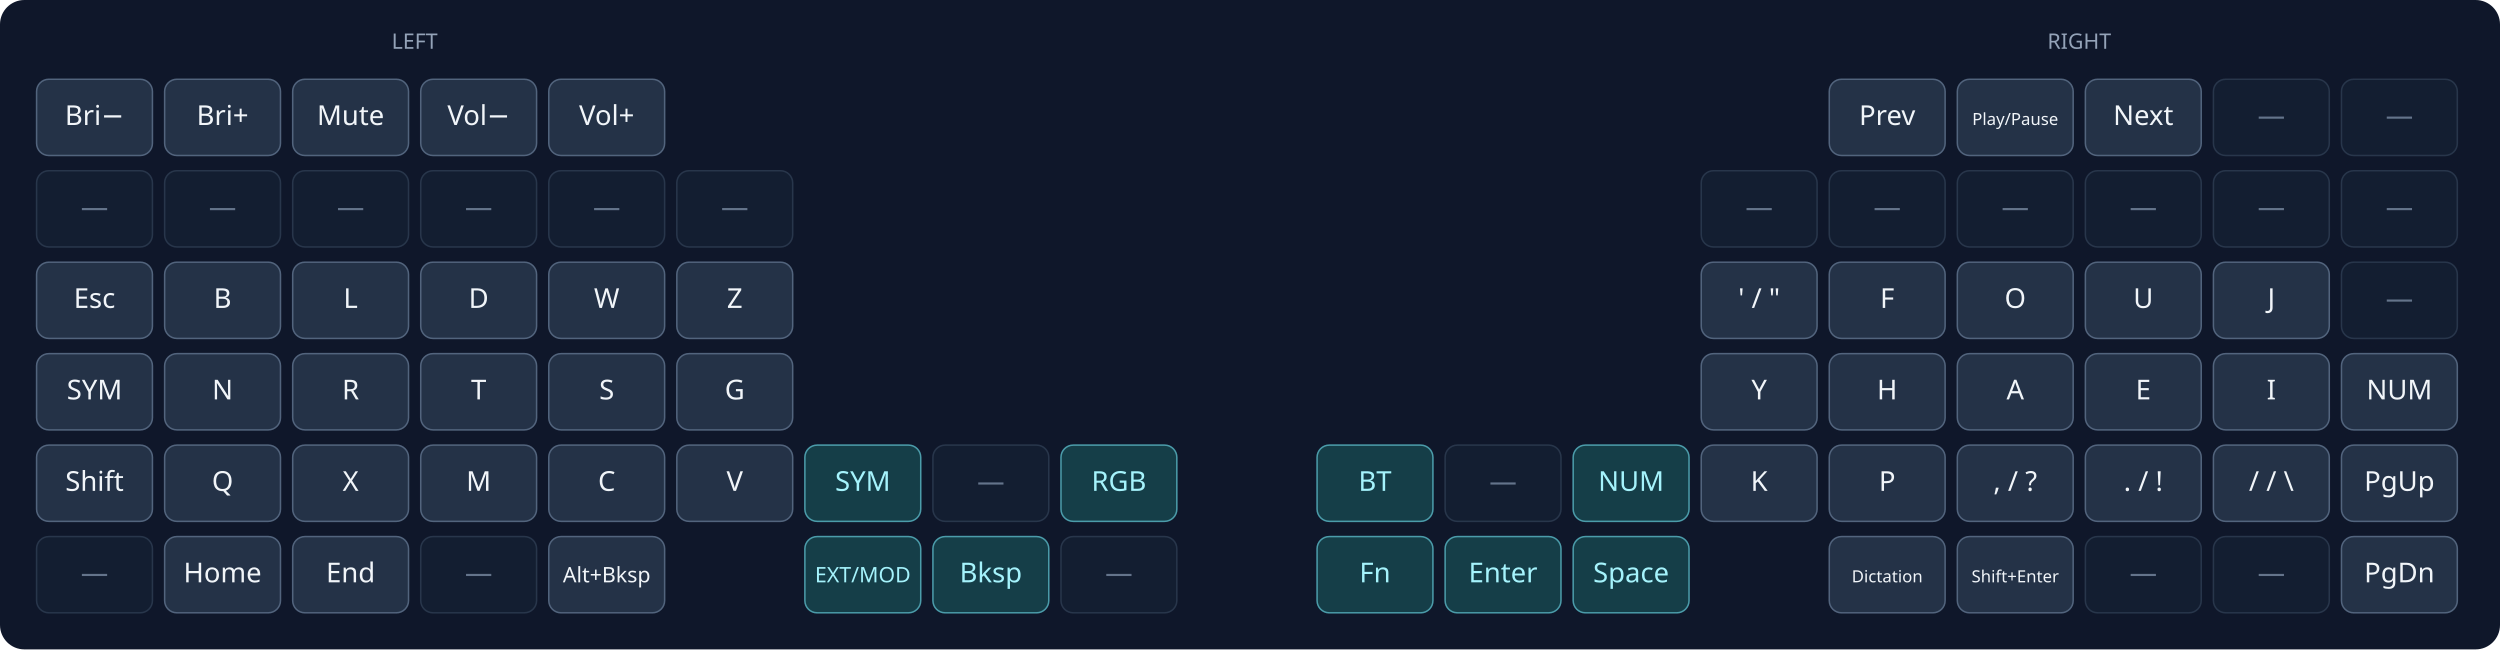
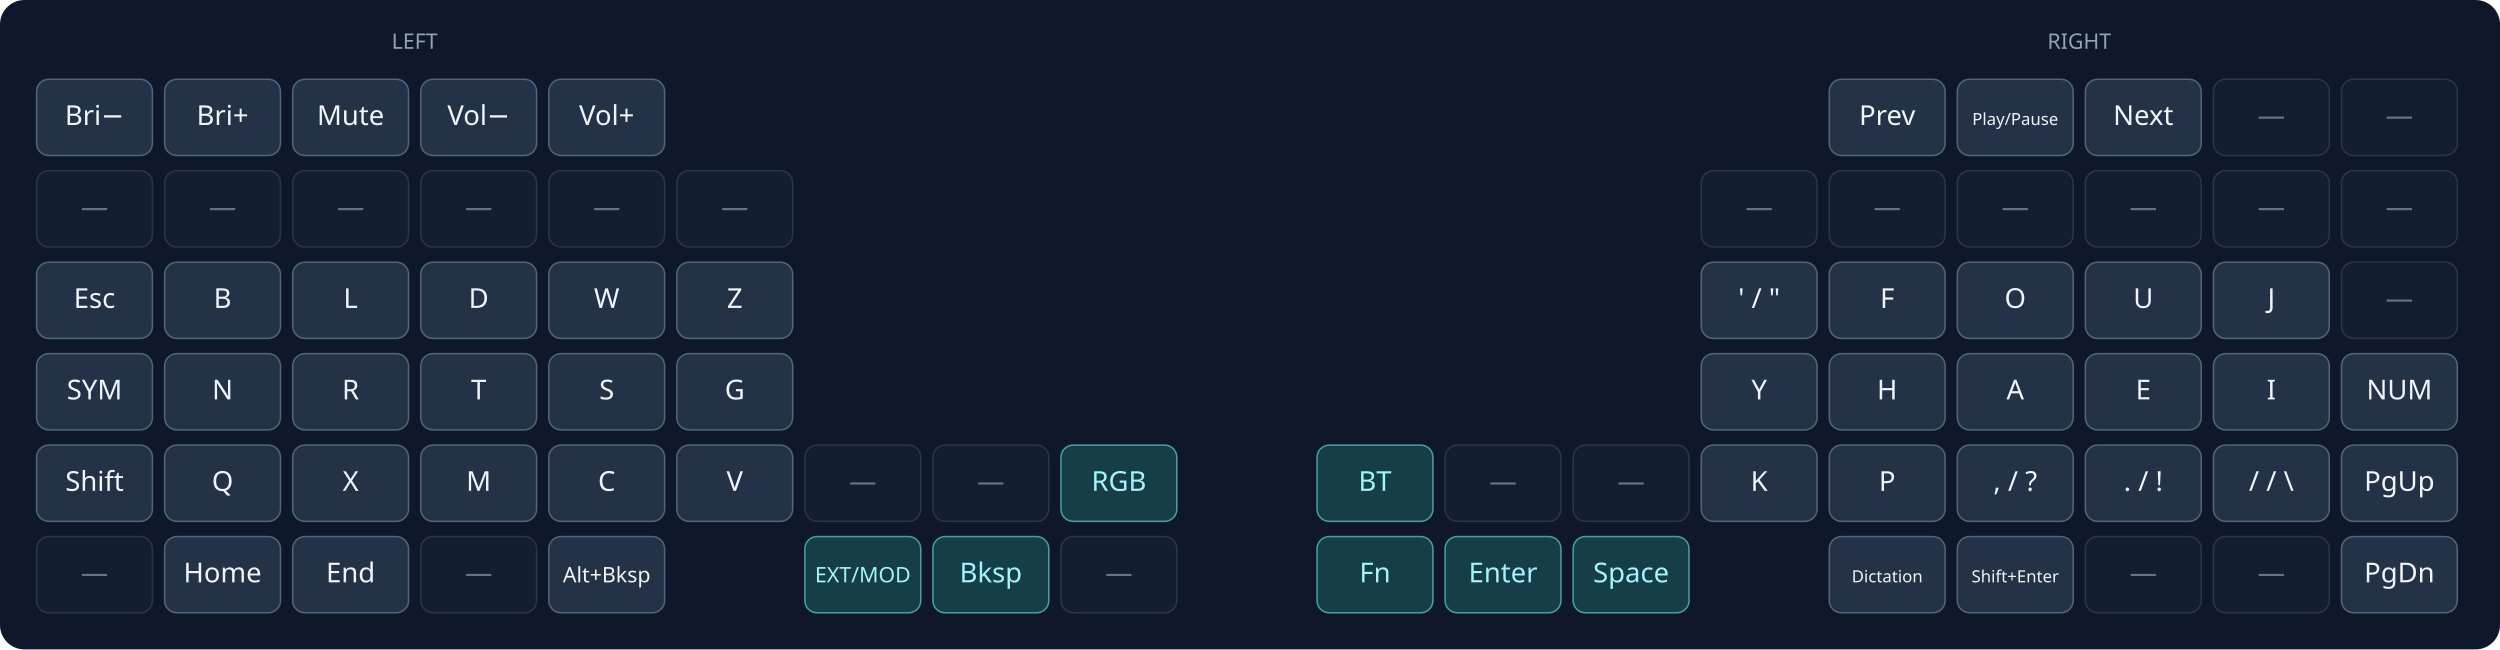
<svg xmlns="http://www.w3.org/2000/svg" width="1640" height="426" viewBox="0 0 1640 426" role="img" aria-labelledby="title desc">
  <rect width="1640" height="426" rx="16" fill="#0f172a" />
  <g font-family="system-ui, sans-serif" text-anchor="middle">
    <text x="272" y="32" fill="#94a3b8" font-size="14">LEFT</text>
    <text x="1364" y="32" fill="#94a3b8" font-size="14">RIGHT</text>
    <g data-position="0" data-binding="&amp;kp C_BRI_DN">
      <rect x="24" y="52" width="76" height="50" rx="8" fill="#243247" stroke="#52647d" />
      <text x="62" y="82" fill="#f1f5f9" font-size="18">Bri−</text>
    </g>
    <g data-position="1" data-binding="&amp;kp C_BRI_UP">
      <rect x="108" y="52" width="76" height="50" rx="8" fill="#243247" stroke="#52647d" />
      <text x="146" y="82" fill="#f1f5f9" font-size="18">Bri+</text>
    </g>
    <g data-position="2" data-binding="&amp;kp C_MUTE">
      <rect x="192" y="52" width="76" height="50" rx="8" fill="#243247" stroke="#52647d" />
      <text x="230" y="82" fill="#f1f5f9" font-size="18">Mute</text>
    </g>
    <g data-position="3" data-binding="&amp;kp C_VOL_DN">
      <rect x="276" y="52" width="76" height="50" rx="8" fill="#243247" stroke="#52647d" />
      <text x="314" y="82" fill="#f1f5f9" font-size="18">Vol−</text>
    </g>
    <g data-position="4" data-binding="&amp;kp C_VOL_UP">
      <rect x="360" y="52" width="76" height="50" rx="8" fill="#243247" stroke="#52647d" />
      <text x="398" y="82" fill="#f1f5f9" font-size="18">Vol+</text>
    </g>
    <g data-position="5" data-binding="&amp;kp C_PREV">
      <rect x="1200" y="52" width="76" height="50" rx="8" fill="#243247" stroke="#52647d" />
      <text x="1238" y="82" fill="#f1f5f9" font-size="18">Prev</text>
    </g>
    <g data-position="6" data-binding="&amp;kp C_PP">
      <rect x="1284" y="52" width="76" height="50" rx="8" fill="#243247" stroke="#52647d" />
      <text x="1322" y="82" fill="#f1f5f9" font-size="11">Play/Pause</text>
    </g>
    <g data-position="7" data-binding="&amp;kp C_NEXT">
      <rect x="1368" y="52" width="76" height="50" rx="8" fill="#243247" stroke="#52647d" />
      <text x="1406" y="82" fill="#f1f5f9" font-size="18">Next</text>
    </g>
    <g data-position="8" data-binding="&amp;none">
      <rect x="1452" y="52" width="76" height="50" rx="8" fill="#131e31" stroke="#28364b" />
      <text x="1490" y="82" fill="#64748b" font-size="18">—</text>
    </g>
    <g data-position="9" data-binding="&amp;none">
      <rect x="1536" y="52" width="76" height="50" rx="8" fill="#131e31" stroke="#28364b" />
      <text x="1574" y="82" fill="#64748b" font-size="18">—</text>
    </g>
    <g data-position="10" data-binding="&amp;none">
      <rect x="24" y="112" width="76" height="50" rx="8" fill="#131e31" stroke="#28364b" />
      <text x="62" y="142" fill="#64748b" font-size="18">—</text>
    </g>
    <g data-position="11" data-binding="&amp;none">
      <rect x="108" y="112" width="76" height="50" rx="8" fill="#131e31" stroke="#28364b" />
      <text x="146" y="142" fill="#64748b" font-size="18">—</text>
    </g>
    <g data-position="12" data-binding="&amp;none">
      <rect x="192" y="112" width="76" height="50" rx="8" fill="#131e31" stroke="#28364b" />
      <text x="230" y="142" fill="#64748b" font-size="18">—</text>
    </g>
    <g data-position="13" data-binding="&amp;none">
      <rect x="276" y="112" width="76" height="50" rx="8" fill="#131e31" stroke="#28364b" />
      <text x="314" y="142" fill="#64748b" font-size="18">—</text>
    </g>
    <g data-position="14" data-binding="&amp;none">
      <rect x="360" y="112" width="76" height="50" rx="8" fill="#131e31" stroke="#28364b" />
      <text x="398" y="142" fill="#64748b" font-size="18">—</text>
    </g>
    <g data-position="15" data-binding="&amp;none">
      <rect x="444" y="112" width="76" height="50" rx="8" fill="#131e31" stroke="#28364b" />
      <text x="482" y="142" fill="#64748b" font-size="18">—</text>
    </g>
    <g data-position="16" data-binding="&amp;none">
      <rect x="1116" y="112" width="76" height="50" rx="8" fill="#131e31" stroke="#28364b" />
      <text x="1154" y="142" fill="#64748b" font-size="18">—</text>
    </g>
    <g data-position="17" data-binding="&amp;none">
      <rect x="1200" y="112" width="76" height="50" rx="8" fill="#131e31" stroke="#28364b" />
      <text x="1238" y="142" fill="#64748b" font-size="18">—</text>
    </g>
    <g data-position="18" data-binding="&amp;none">
      <rect x="1284" y="112" width="76" height="50" rx="8" fill="#131e31" stroke="#28364b" />
      <text x="1322" y="142" fill="#64748b" font-size="18">—</text>
    </g>
    <g data-position="19" data-binding="&amp;none">
      <rect x="1368" y="112" width="76" height="50" rx="8" fill="#131e31" stroke="#28364b" />
      <text x="1406" y="142" fill="#64748b" font-size="18">—</text>
    </g>
    <g data-position="20" data-binding="&amp;none">
      <rect x="1452" y="112" width="76" height="50" rx="8" fill="#131e31" stroke="#28364b" />
      <text x="1490" y="142" fill="#64748b" font-size="18">—</text>
    </g>
    <g data-position="21" data-binding="&amp;none">
      <rect x="1536" y="112" width="76" height="50" rx="8" fill="#131e31" stroke="#28364b" />
      <text x="1574" y="142" fill="#64748b" font-size="18">—</text>
    </g>
    <g data-position="22" data-binding="&amp;kp ESC">
      <rect x="24" y="172" width="76" height="50" rx="8" fill="#243247" stroke="#52647d" />
      <text x="62" y="202" fill="#f1f5f9" font-size="18">Esc</text>
    </g>
    <g data-position="23" data-binding="&amp;kp B">
      <rect x="108" y="172" width="76" height="50" rx="8" fill="#243247" stroke="#52647d" />
      <text x="146" y="202" fill="#f1f5f9" font-size="18">B</text>
    </g>
    <g data-position="24" data-binding="&amp;kp L">
      <rect x="192" y="172" width="76" height="50" rx="8" fill="#243247" stroke="#52647d" />
      <text x="230" y="202" fill="#f1f5f9" font-size="18">L</text>
    </g>
    <g data-position="25" data-binding="&amp;kp D">
      <rect x="276" y="172" width="76" height="50" rx="8" fill="#243247" stroke="#52647d" />
      <text x="314" y="202" fill="#f1f5f9" font-size="18">D</text>
    </g>
    <g data-position="26" data-binding="&amp;kp W">
      <rect x="360" y="172" width="76" height="50" rx="8" fill="#243247" stroke="#52647d" />
      <text x="398" y="202" fill="#f1f5f9" font-size="18">W</text>
    </g>
    <g data-position="27" data-binding="&amp;kp Z">
      <rect x="444" y="172" width="76" height="50" rx="8" fill="#243247" stroke="#52647d" />
      <text x="482" y="202" fill="#f1f5f9" font-size="18">Z</text>
    </g>
    <g data-position="28" data-binding="&amp;apo_dquote">
      <rect x="1116" y="172" width="76" height="50" rx="8" fill="#243247" stroke="#52647d" />
      <text x="1154" y="202" fill="#f1f5f9" font-size="18">' / "</text>
    </g>
    <g data-position="29" data-binding="&amp;kp F">
      <rect x="1200" y="172" width="76" height="50" rx="8" fill="#243247" stroke="#52647d" />
      <text x="1238" y="202" fill="#f1f5f9" font-size="18">F</text>
    </g>
    <g data-position="30" data-binding="&amp;kp O">
      <rect x="1284" y="172" width="76" height="50" rx="8" fill="#243247" stroke="#52647d" />
      <text x="1322" y="202" fill="#f1f5f9" font-size="18">O</text>
    </g>
    <g data-position="31" data-binding="&amp;kp U">
      <rect x="1368" y="172" width="76" height="50" rx="8" fill="#243247" stroke="#52647d" />
      <text x="1406" y="202" fill="#f1f5f9" font-size="18">U</text>
    </g>
    <g data-position="32" data-binding="&amp;kp J">
      <rect x="1452" y="172" width="76" height="50" rx="8" fill="#243247" stroke="#52647d" />
      <text x="1490" y="202" fill="#f1f5f9" font-size="18">J</text>
    </g>
    <g data-position="33" data-binding="&amp;none">
      <rect x="1536" y="172" width="76" height="50" rx="8" fill="#131e31" stroke="#28364b" />
      <text x="1574" y="202" fill="#64748b" font-size="18">—</text>
    </g>
    <g data-position="34" data-binding="&amp;sticky_layer SYM">
      <rect x="24" y="232" width="76" height="50" rx="8" fill="#243247" stroke="#52647d" />
      <text x="62" y="262" fill="#f1f5f9" font-size="18">SYM</text>
    </g>
    <g data-position="35" data-binding="&amp;kp N">
      <rect x="108" y="232" width="76" height="50" rx="8" fill="#243247" stroke="#52647d" />
      <text x="146" y="262" fill="#f1f5f9" font-size="18">N</text>
    </g>
    <g data-position="36" data-binding="&amp;kp R">
      <rect x="192" y="232" width="76" height="50" rx="8" fill="#243247" stroke="#52647d" />
      <text x="230" y="262" fill="#f1f5f9" font-size="18">R</text>
    </g>
    <g data-position="37" data-binding="&amp;kp T">
      <rect x="276" y="232" width="76" height="50" rx="8" fill="#243247" stroke="#52647d" />
      <text x="314" y="262" fill="#f1f5f9" font-size="18">T</text>
    </g>
    <g data-position="38" data-binding="&amp;kp S">
      <rect x="360" y="232" width="76" height="50" rx="8" fill="#243247" stroke="#52647d" />
      <text x="398" y="262" fill="#f1f5f9" font-size="18">S</text>
    </g>
    <g data-position="39" data-binding="&amp;kp G">
      <rect x="444" y="232" width="76" height="50" rx="8" fill="#243247" stroke="#52647d" />
      <text x="482" y="262" fill="#f1f5f9" font-size="18">G</text>
    </g>
    <g data-position="40" data-binding="&amp;kp Y">
      <rect x="1116" y="232" width="76" height="50" rx="8" fill="#243247" stroke="#52647d" />
      <text x="1154" y="262" fill="#f1f5f9" font-size="18">Y</text>
    </g>
    <g data-position="41" data-binding="&amp;kp H">
      <rect x="1200" y="232" width="76" height="50" rx="8" fill="#243247" stroke="#52647d" />
      <text x="1238" y="262" fill="#f1f5f9" font-size="18">H</text>
    </g>
    <g data-position="42" data-binding="&amp;kp A">
      <rect x="1284" y="232" width="76" height="50" rx="8" fill="#243247" stroke="#52647d" />
      <text x="1322" y="262" fill="#f1f5f9" font-size="18">A</text>
    </g>
    <g data-position="43" data-binding="&amp;kp E">
      <rect x="1368" y="232" width="76" height="50" rx="8" fill="#243247" stroke="#52647d" />
      <text x="1406" y="262" fill="#f1f5f9" font-size="18">E</text>
    </g>
    <g data-position="44" data-binding="&amp;kp I">
      <rect x="1452" y="232" width="76" height="50" rx="8" fill="#243247" stroke="#52647d" />
      <text x="1490" y="262" fill="#f1f5f9" font-size="18">I</text>
    </g>
    <g data-position="45" data-binding="&amp;sticky_layer NUM">
      <rect x="1536" y="232" width="76" height="50" rx="8" fill="#243247" stroke="#52647d" />
      <text x="1574" y="262" fill="#f1f5f9" font-size="18">NUM</text>
    </g>
    <g data-position="46" data-binding="&amp;kp LSHFT">
      <rect x="24" y="292" width="76" height="50" rx="8" fill="#243247" stroke="#52647d" />
      <text x="62" y="322" fill="#f1f5f9" font-size="18">Shift</text>
    </g>
    <g data-position="47" data-binding="&amp;kp Q">
      <rect x="108" y="292" width="76" height="50" rx="8" fill="#243247" stroke="#52647d" />
      <text x="146" y="322" fill="#f1f5f9" font-size="18">Q</text>
    </g>
    <g data-position="48" data-binding="&amp;kp X">
      <rect x="192" y="292" width="76" height="50" rx="8" fill="#243247" stroke="#52647d" />
      <text x="230" y="322" fill="#f1f5f9" font-size="18">X</text>
    </g>
    <g data-position="49" data-binding="&amp;kp M">
      <rect x="276" y="292" width="76" height="50" rx="8" fill="#243247" stroke="#52647d" />
      <text x="314" y="322" fill="#f1f5f9" font-size="18">M</text>
    </g>
    <g data-position="50" data-binding="&amp;kp C">
      <rect x="360" y="292" width="76" height="50" rx="8" fill="#243247" stroke="#52647d" />
      <text x="398" y="322" fill="#f1f5f9" font-size="18">C</text>
    </g>
    <g data-position="51" data-binding="&amp;kp V">
      <rect x="444" y="292" width="76" height="50" rx="8" fill="#243247" stroke="#52647d" />
      <text x="482" y="322" fill="#f1f5f9" font-size="18">V</text>
    </g>
-     <g data-position="52" data-binding="&amp;sticky_layer SYM">
-       <rect x="528" y="292" width="76" height="50" rx="8" fill="#153e48" stroke="#4b9caa" />
-       <text x="566" y="322" fill="#a5f3fc" font-size="18">SYM</text>
+     <g data-position="52" data-binding="&amp;none">
+       <rect x="528" y="292" width="76" height="50" rx="8" fill="#131e31" stroke="#28364b" />
+       <text x="566" y="322" fill="#64748b" font-size="18">—</text>
    </g>
    <g data-position="53" data-binding="&amp;none">
      <rect x="612" y="292" width="76" height="50" rx="8" fill="#131e31" stroke="#28364b" />
      <text x="650" y="322" fill="#64748b" font-size="18">—</text>
    </g>
    <g data-position="54" data-binding="&amp;mo RGB">
      <rect x="696" y="292" width="76" height="50" rx="8" fill="#153e48" stroke="#4b9caa" />
      <text x="734" y="322" fill="#a5f3fc" font-size="18">RGB</text>
    </g>
    <g data-position="55" data-binding="&amp;mo BT">
      <rect x="864" y="292" width="76" height="50" rx="8" fill="#153e48" stroke="#4b9caa" />
      <text x="902" y="322" fill="#a5f3fc" font-size="18">BT</text>
    </g>
    <g data-position="56" data-binding="&amp;none">
      <rect x="948" y="292" width="76" height="50" rx="8" fill="#131e31" stroke="#28364b" />
      <text x="986" y="322" fill="#64748b" font-size="18">—</text>
    </g>
-     <g data-position="57" data-binding="&amp;sticky_layer NUM">
-       <rect x="1032" y="292" width="76" height="50" rx="8" fill="#153e48" stroke="#4b9caa" />
-       <text x="1070" y="322" fill="#a5f3fc" font-size="18">NUM</text>
+     <g data-position="57" data-binding="&amp;none">
+       <rect x="1032" y="292" width="76" height="50" rx="8" fill="#131e31" stroke="#28364b" />
+       <text x="1070" y="322" fill="#64748b" font-size="18">—</text>
    </g>
    <g data-position="58" data-binding="&amp;kp K">
      <rect x="1116" y="292" width="76" height="50" rx="8" fill="#243247" stroke="#52647d" />
      <text x="1154" y="322" fill="#f1f5f9" font-size="18">K</text>
    </g>
    <g data-position="59" data-binding="&amp;kp P">
      <rect x="1200" y="292" width="76" height="50" rx="8" fill="#243247" stroke="#52647d" />
      <text x="1238" y="322" fill="#f1f5f9" font-size="18">P</text>
    </g>
    <g data-position="60" data-binding="&amp;comma_qmark">
      <rect x="1284" y="292" width="76" height="50" rx="8" fill="#243247" stroke="#52647d" />
      <text x="1322" y="322" fill="#f1f5f9" font-size="18">, / ?</text>
    </g>
    <g data-position="61" data-binding="&amp;dot_excl">
      <rect x="1368" y="292" width="76" height="50" rx="8" fill="#243247" stroke="#52647d" />
      <text x="1406" y="322" fill="#f1f5f9" font-size="18">. / !</text>
    </g>
    <g data-position="62" data-binding="&amp;slash_bslash">
      <rect x="1452" y="292" width="76" height="50" rx="8" fill="#243247" stroke="#52647d" />
      <text x="1490" y="322" fill="#f1f5f9" font-size="18">/ / \</text>
    </g>
    <g data-position="63" data-binding="&amp;kp PG_UP">
      <rect x="1536" y="292" width="76" height="50" rx="8" fill="#243247" stroke="#52647d" />
      <text x="1574" y="322" fill="#f1f5f9" font-size="18">PgUp</text>
    </g>
    <g data-position="64" data-binding="&amp;none">
      <rect x="24" y="352" width="76" height="50" rx="8" fill="#131e31" stroke="#28364b" />
      <text x="62" y="382" fill="#64748b" font-size="18">—</text>
    </g>
    <g data-position="65" data-binding="&amp;kp HOME">
      <rect x="108" y="352" width="76" height="50" rx="8" fill="#243247" stroke="#52647d" />
      <text x="146" y="382" fill="#f1f5f9" font-size="18">Home</text>
    </g>
    <g data-position="66" data-binding="&amp;kp END">
      <rect x="192" y="352" width="76" height="50" rx="8" fill="#243247" stroke="#52647d" />
      <text x="230" y="382" fill="#f1f5f9" font-size="18">End</text>
    </g>
    <g data-position="67" data-binding="&amp;none">
      <rect x="276" y="352" width="76" height="50" rx="8" fill="#131e31" stroke="#28364b" />
      <text x="314" y="382" fill="#64748b" font-size="18">—</text>
    </g>
    <g data-position="68" data-binding="&amp;kp LA(BSPC)">
      <rect x="360" y="352" width="76" height="50" rx="8" fill="#243247" stroke="#52647d" />
      <text x="398" y="382" fill="#f1f5f9" font-size="14">Alt+Bksp</text>
    </g>
    <g data-position="69" data-binding="&amp;ext_mod EXT MOD">
      <rect x="528" y="352" width="76" height="50" rx="8" fill="#153e48" stroke="#4b9caa" />
      <text x="566" y="382" fill="#a5f3fc" font-size="14">EXT/MOD</text>
    </g>
    <g data-position="70" data-binding="&amp;kp BSPC">
      <rect x="612" y="352" width="76" height="50" rx="8" fill="#153e48" stroke="#4b9caa" />
      <text x="650" y="382" fill="#a5f3fc" font-size="18">Bksp</text>
    </g>
    <g data-position="71" data-binding="&amp;none">
      <rect x="696" y="352" width="76" height="50" rx="8" fill="#131e31" stroke="#28364b" />
      <text x="734" y="382" fill="#64748b" font-size="18">—</text>
    </g>
    <g data-position="72" data-binding="&amp;mo FN">
      <rect x="864" y="352" width="76" height="50" rx="8" fill="#153e48" stroke="#4b9caa" />
      <text x="902" y="382" fill="#a5f3fc" font-size="18">Fn</text>
    </g>
    <g data-position="73" data-binding="&amp;kp RET">
      <rect x="948" y="352" width="76" height="50" rx="8" fill="#153e48" stroke="#4b9caa" />
      <text x="986" y="382" fill="#a5f3fc" font-size="18">Enter</text>
    </g>
    <g data-position="74" data-binding="&amp;kp SPACE">
      <rect x="1032" y="352" width="76" height="50" rx="8" fill="#153e48" stroke="#4b9caa" />
      <text x="1070" y="382" fill="#a5f3fc" font-size="18">Space</text>
    </g>
    <g data-position="75" data-binding="&amp;kp RALT">
      <rect x="1200" y="352" width="76" height="50" rx="8" fill="#243247" stroke="#52647d" />
      <text x="1238" y="382" fill="#f1f5f9" font-size="11">Dictation</text>
    </g>
    <g data-position="76" data-binding="&amp;kp LS(RET)">
      <rect x="1284" y="352" width="76" height="50" rx="8" fill="#243247" stroke="#52647d" />
      <text x="1322" y="382" fill="#f1f5f9" font-size="11">Shift+Enter</text>
    </g>
    <g data-position="77" data-binding="&amp;none">
      <rect x="1368" y="352" width="76" height="50" rx="8" fill="#131e31" stroke="#28364b" />
      <text x="1406" y="382" fill="#64748b" font-size="18">—</text>
    </g>
    <g data-position="78" data-binding="&amp;none">
      <rect x="1452" y="352" width="76" height="50" rx="8" fill="#131e31" stroke="#28364b" />
      <text x="1490" y="382" fill="#64748b" font-size="18">—</text>
    </g>
    <g data-position="79" data-binding="&amp;kp PG_DN">
      <rect x="1536" y="352" width="76" height="50" rx="8" fill="#243247" stroke="#52647d" />
      <text x="1574" y="382" fill="#f1f5f9" font-size="18">PgDn</text>
    </g>
  </g>
</svg>
